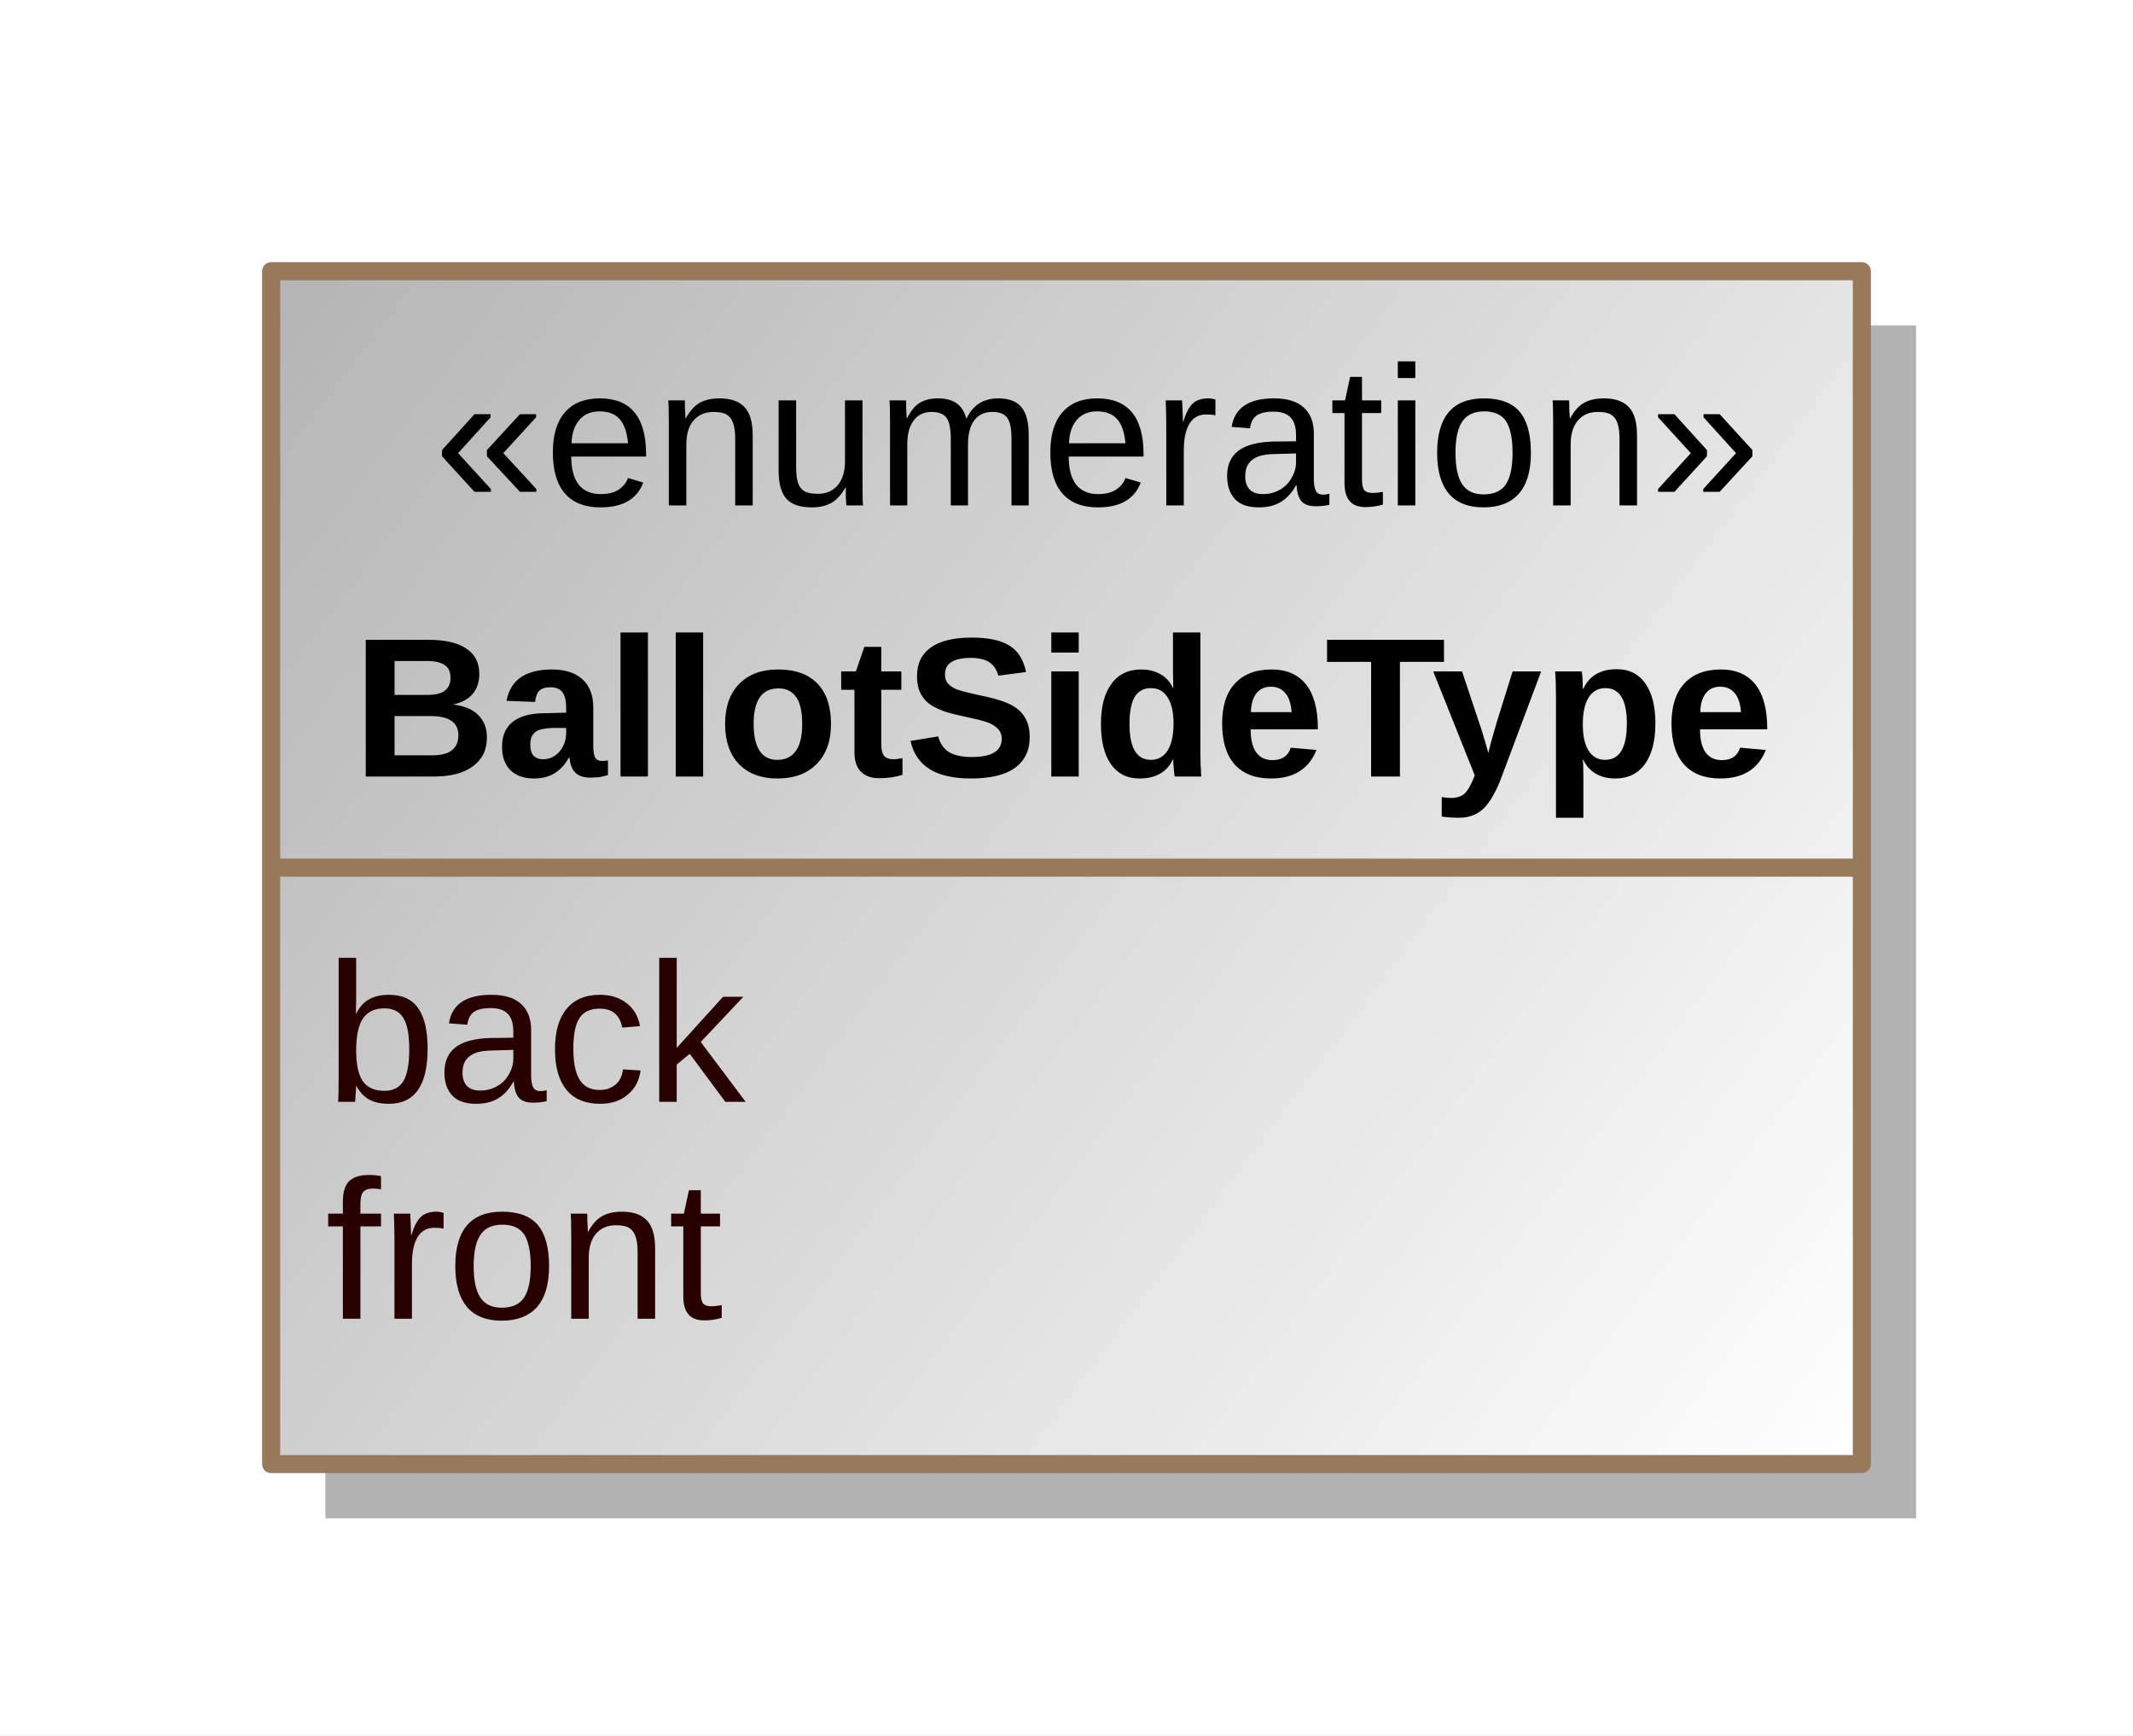
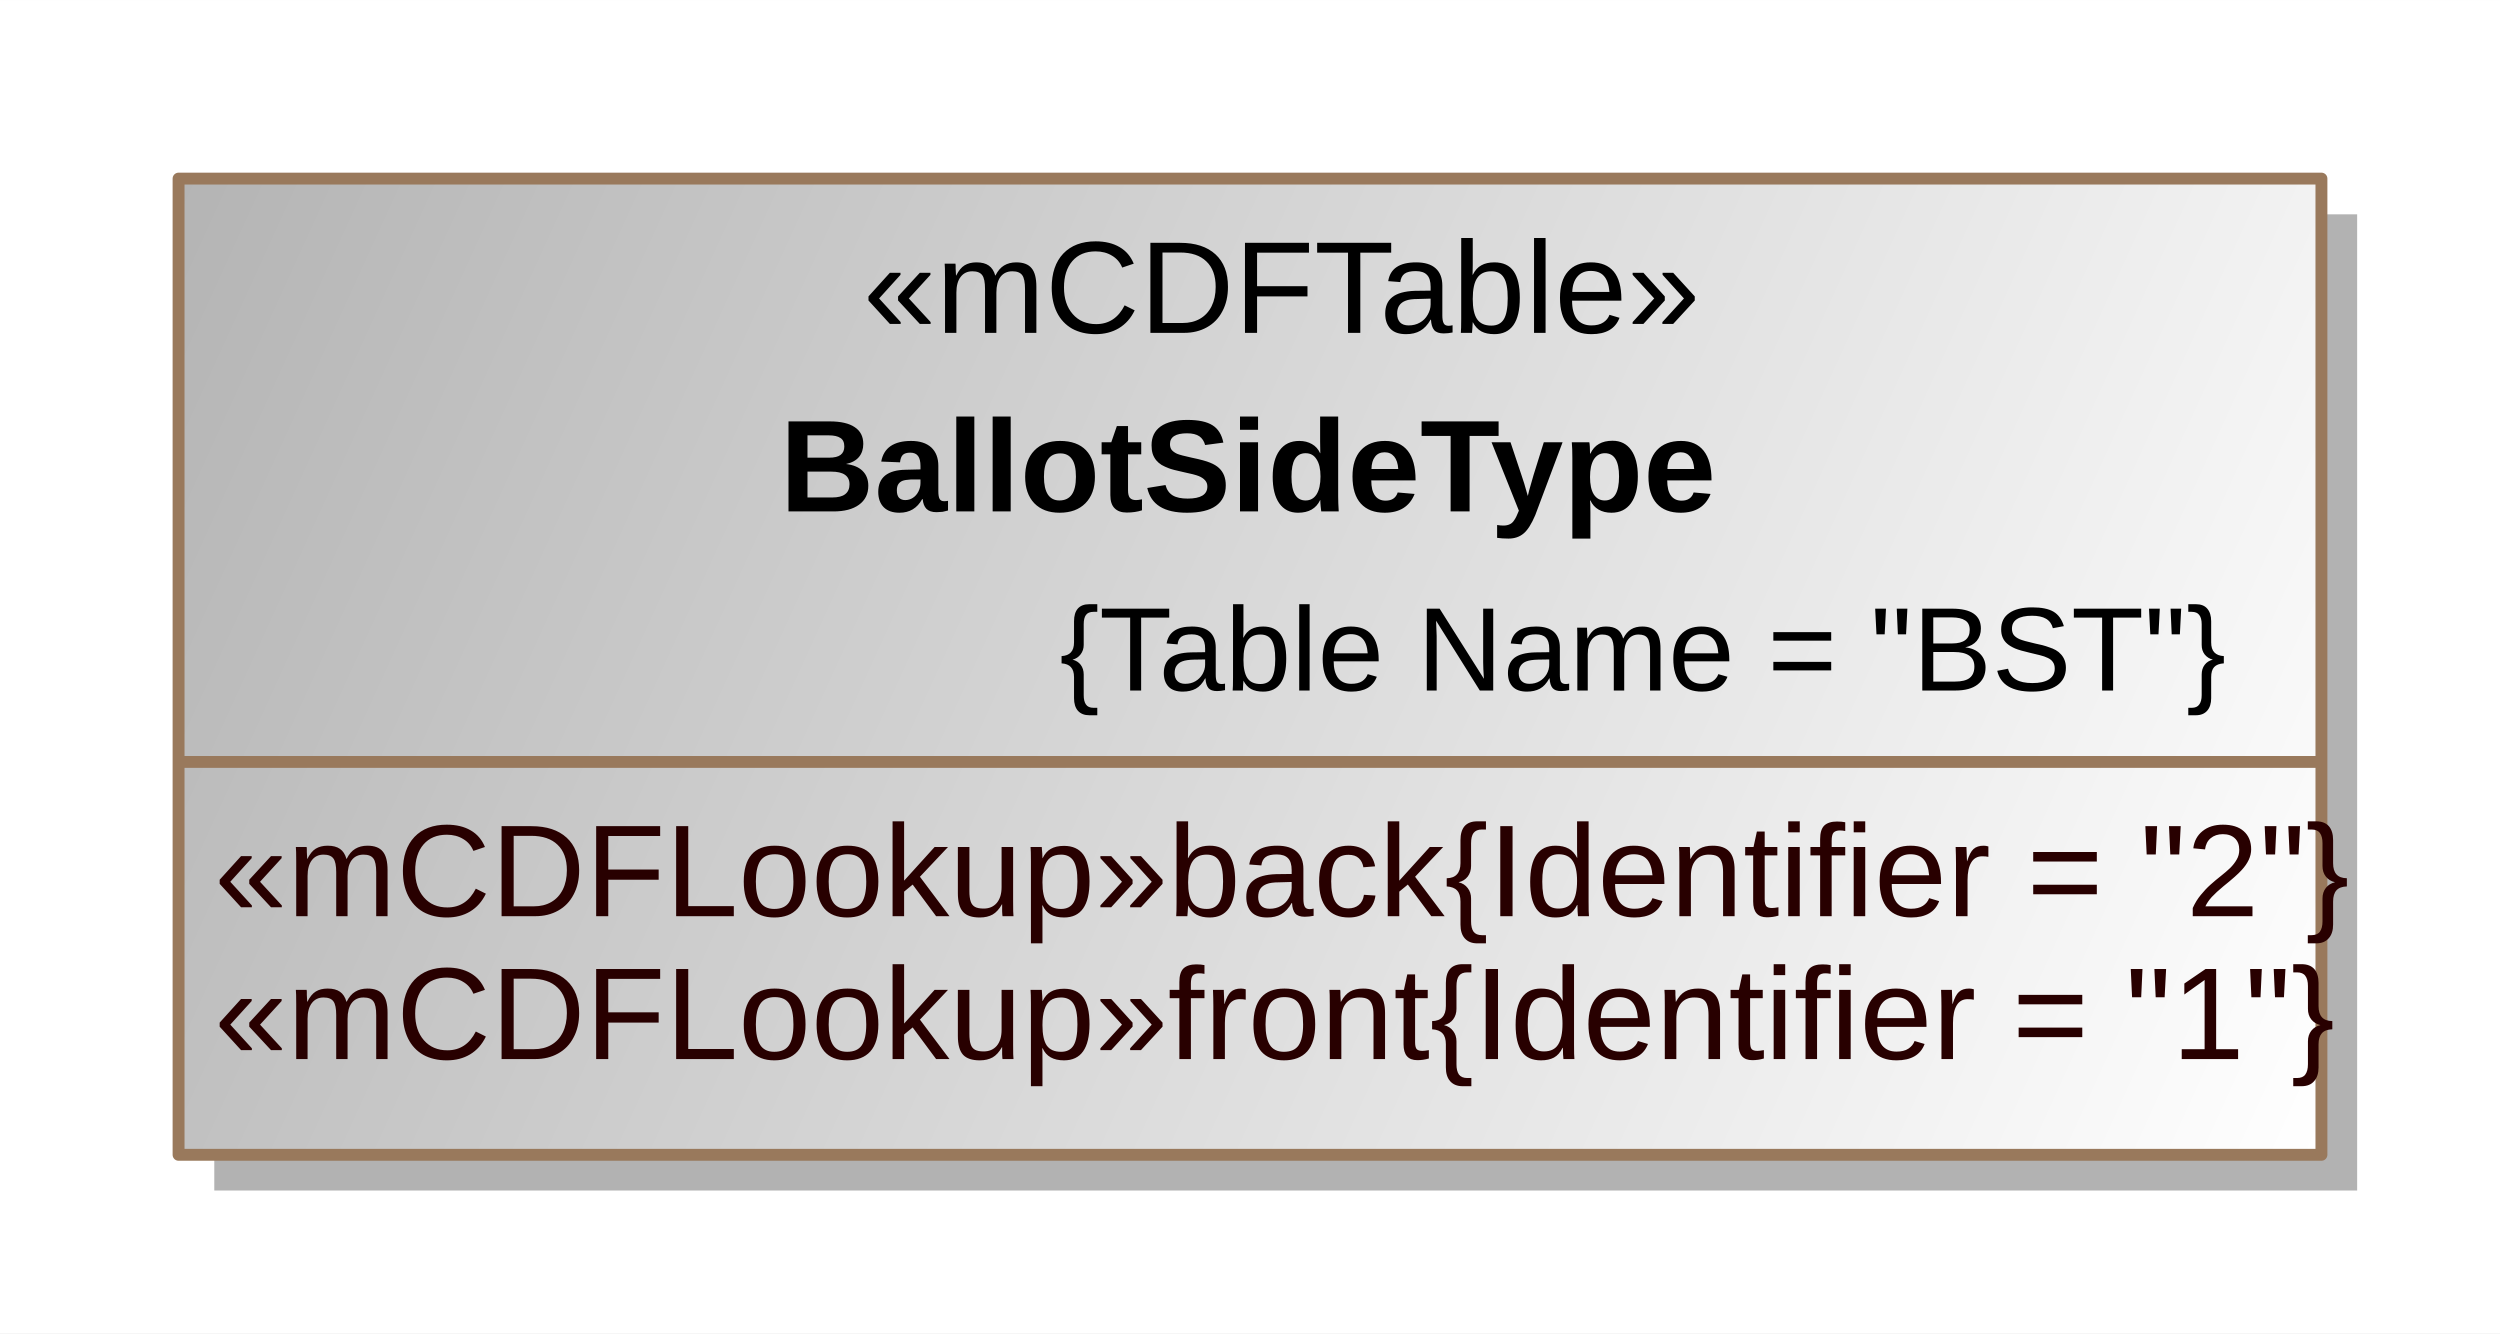
- <svg xmlns="http://www.w3.org/2000/svg" fill-opacity="1" color-rendering="auto" color-interpolation="auto" text-rendering="auto" stroke="black" stroke-linecap="square" width="1.229in" stroke-miterlimit="10" shape-rendering="auto" stroke-opacity="1" fill="black" stroke-dasharray="none" font-weight="normal" stroke-width="1" viewBox="0 0 118 96" height="1.0in" font-family="'Arial'" font-style="normal" stroke-linejoin="miter" font-size="12" stroke-dashoffset="0" image-rendering="auto">
+ <svg xmlns="http://www.w3.org/2000/svg" fill-opacity="1" color-rendering="auto" color-interpolation="auto" text-rendering="auto" stroke="black" stroke-linecap="square" width="2.188in" stroke-miterlimit="10" shape-rendering="auto" stroke-opacity="1" fill="black" stroke-dasharray="none" font-weight="normal" stroke-width="1" viewBox="0 0 210 112" height="1.167in" font-family="'Arial'" font-style="normal" stroke-linejoin="miter" font-size="12" stroke-dashoffset="0" image-rendering="auto">
  <defs id="genericDefs" />
  <g>
    <defs id="defs1">
-       <linearGradient x1="448" gradientUnits="userSpaceOnUse" x2="536" y1="1169" y2="1235" id="linearGradient1" spreadMethod="pad">
+       <linearGradient x1="140" gradientUnits="userSpaceOnUse" x2="320" y1="1141" y2="1223" id="linearGradient1" spreadMethod="pad">
        <stop stop-opacity="1" stop-color="rgb(180,180,180)" offset="0%" />
        <stop stop-opacity="1" stop-color="white" offset="100%" />
      </linearGradient>
      <clipPath clipPathUnits="userSpaceOnUse" id="clipPath1">
-         <path d="M0 0 L118 0 L118 96 L0 96 L0 0 Z" />
+         <path d="M0 0 L210 0 L210 112 L0 112 L0 0 Z" />
      </clipPath>
      <clipPath clipPathUnits="userSpaceOnUse" id="clipPath2">
-         <path d="M433 1154 L551 1154 L551 1250 L433 1250 L433 1154 Z" />
+         <path d="M125 1126 L335 1126 L335 1238 L125 1238 L125 1126 Z" />
      </clipPath>
    </defs>
    <g fill="white" stroke="white">
-       <rect x="0" width="118" height="96" y="0" clip-path="url(#clipPath1)" stroke="none" />
-       <rect x="451" y="1172" transform="translate(-433,-1154)" clip-path="url(#clipPath2)" fill="rgb(178,178,178)" width="88" text-rendering="geometricPrecision" height="66" stroke="none" />
-       <rect x="448" y="1169" transform="translate(-433,-1154)" clip-path="url(#clipPath2)" fill="url(#linearGradient1)" width="88" text-rendering="geometricPrecision" height="66" stroke="none" />
+       <rect x="0" width="210" height="112" y="0" clip-path="url(#clipPath1)" stroke="none" />
+       <rect x="143" y="1144" transform="translate(-125,-1126)" clip-path="url(#clipPath2)" fill="rgb(178,178,178)" width="180" text-rendering="geometricPrecision" height="82" stroke="none" />
+       <rect x="140" y="1141" transform="translate(-125,-1126)" clip-path="url(#clipPath2)" fill="url(#linearGradient1)" width="180" text-rendering="geometricPrecision" height="82" stroke="none" />
    </g>
-     <g fill="rgb(153,121,92)" text-rendering="geometricPrecision" transform="translate(-433,-1154)" stroke-linecap="butt" stroke="rgb(153,121,92)" stroke-linejoin="round">
-       <rect fill="none" x="448" width="88" height="66" y="1169" clip-path="url(#clipPath2)" />
-       <line y2="1202" fill="none" x1="448" clip-path="url(#clipPath2)" x2="536" y1="1202" />
-       <text x="451" font-size="11" y="1226.958" clip-path="url(#clipPath2)" fill="rgb(40,0,0)" stroke="none" space="preserve">front</text>
-       <text x="451" font-size="11" y="1214.958" clip-path="url(#clipPath2)" fill="rgb(40,0,0)" stroke="none" space="preserve">back</text>
+     <g fill="rgb(153,121,92)" text-rendering="geometricPrecision" transform="translate(-125,-1126)" stroke-linecap="butt" stroke="rgb(153,121,92)" stroke-linejoin="round">
+       <rect fill="none" x="140" width="180" height="82" y="1141" clip-path="url(#clipPath2)" />
+       <line y2="1190" fill="none" x1="140" clip-path="url(#clipPath2)" x2="320" y1="1190" />
+       <text x="143" font-size="11" y="1214.958" clip-path="url(#clipPath2)" fill="rgb(40,0,0)" stroke="none" space="preserve">«mCDFLookup»front{Identifier = "1"}</text>
+       <text x="143" font-size="11" y="1202.958" clip-path="url(#clipPath2)" fill="rgb(40,0,0)" stroke="none" space="preserve">«mCDFLookup»back{Identifier = "2"}</text>
    </g>
-     <g text-rendering="geometricPrecision" font-size="11" font-weight="bold" transform="translate(-433,-1154)" stroke-linecap="butt" stroke-linejoin="round">
-       <text x="452.5" space="preserve" y="1196.958" clip-path="url(#clipPath2)" stroke="none">BallotSideType</text>
-       <text x="457" space="preserve" y="1181.958" clip-path="url(#clipPath2)" font-weight="normal" stroke="none">«enumeration»</text>
+     <g text-rendering="geometricPrecision" font-size="11" font-weight="bold" transform="translate(-125,-1126)" stroke-linecap="butt" stroke-linejoin="round">
+       <text x="190.5" space="preserve" y="1168.958" clip-path="url(#clipPath2)" stroke="none">BallotSideType</text>
+       <text x="197.5" space="preserve" y="1153.958" clip-path="url(#clipPath2)" font-weight="normal" stroke="none">«mCDFTable»</text>
+       <text x="214" font-size="10" y="1184" clip-path="url(#clipPath2)" text-rendering="optimizeLegibility" stroke="none" font-weight="normal" xml:space="preserve">{Table Name = "BST"}</text>
    </g>
  </g>
</svg>
